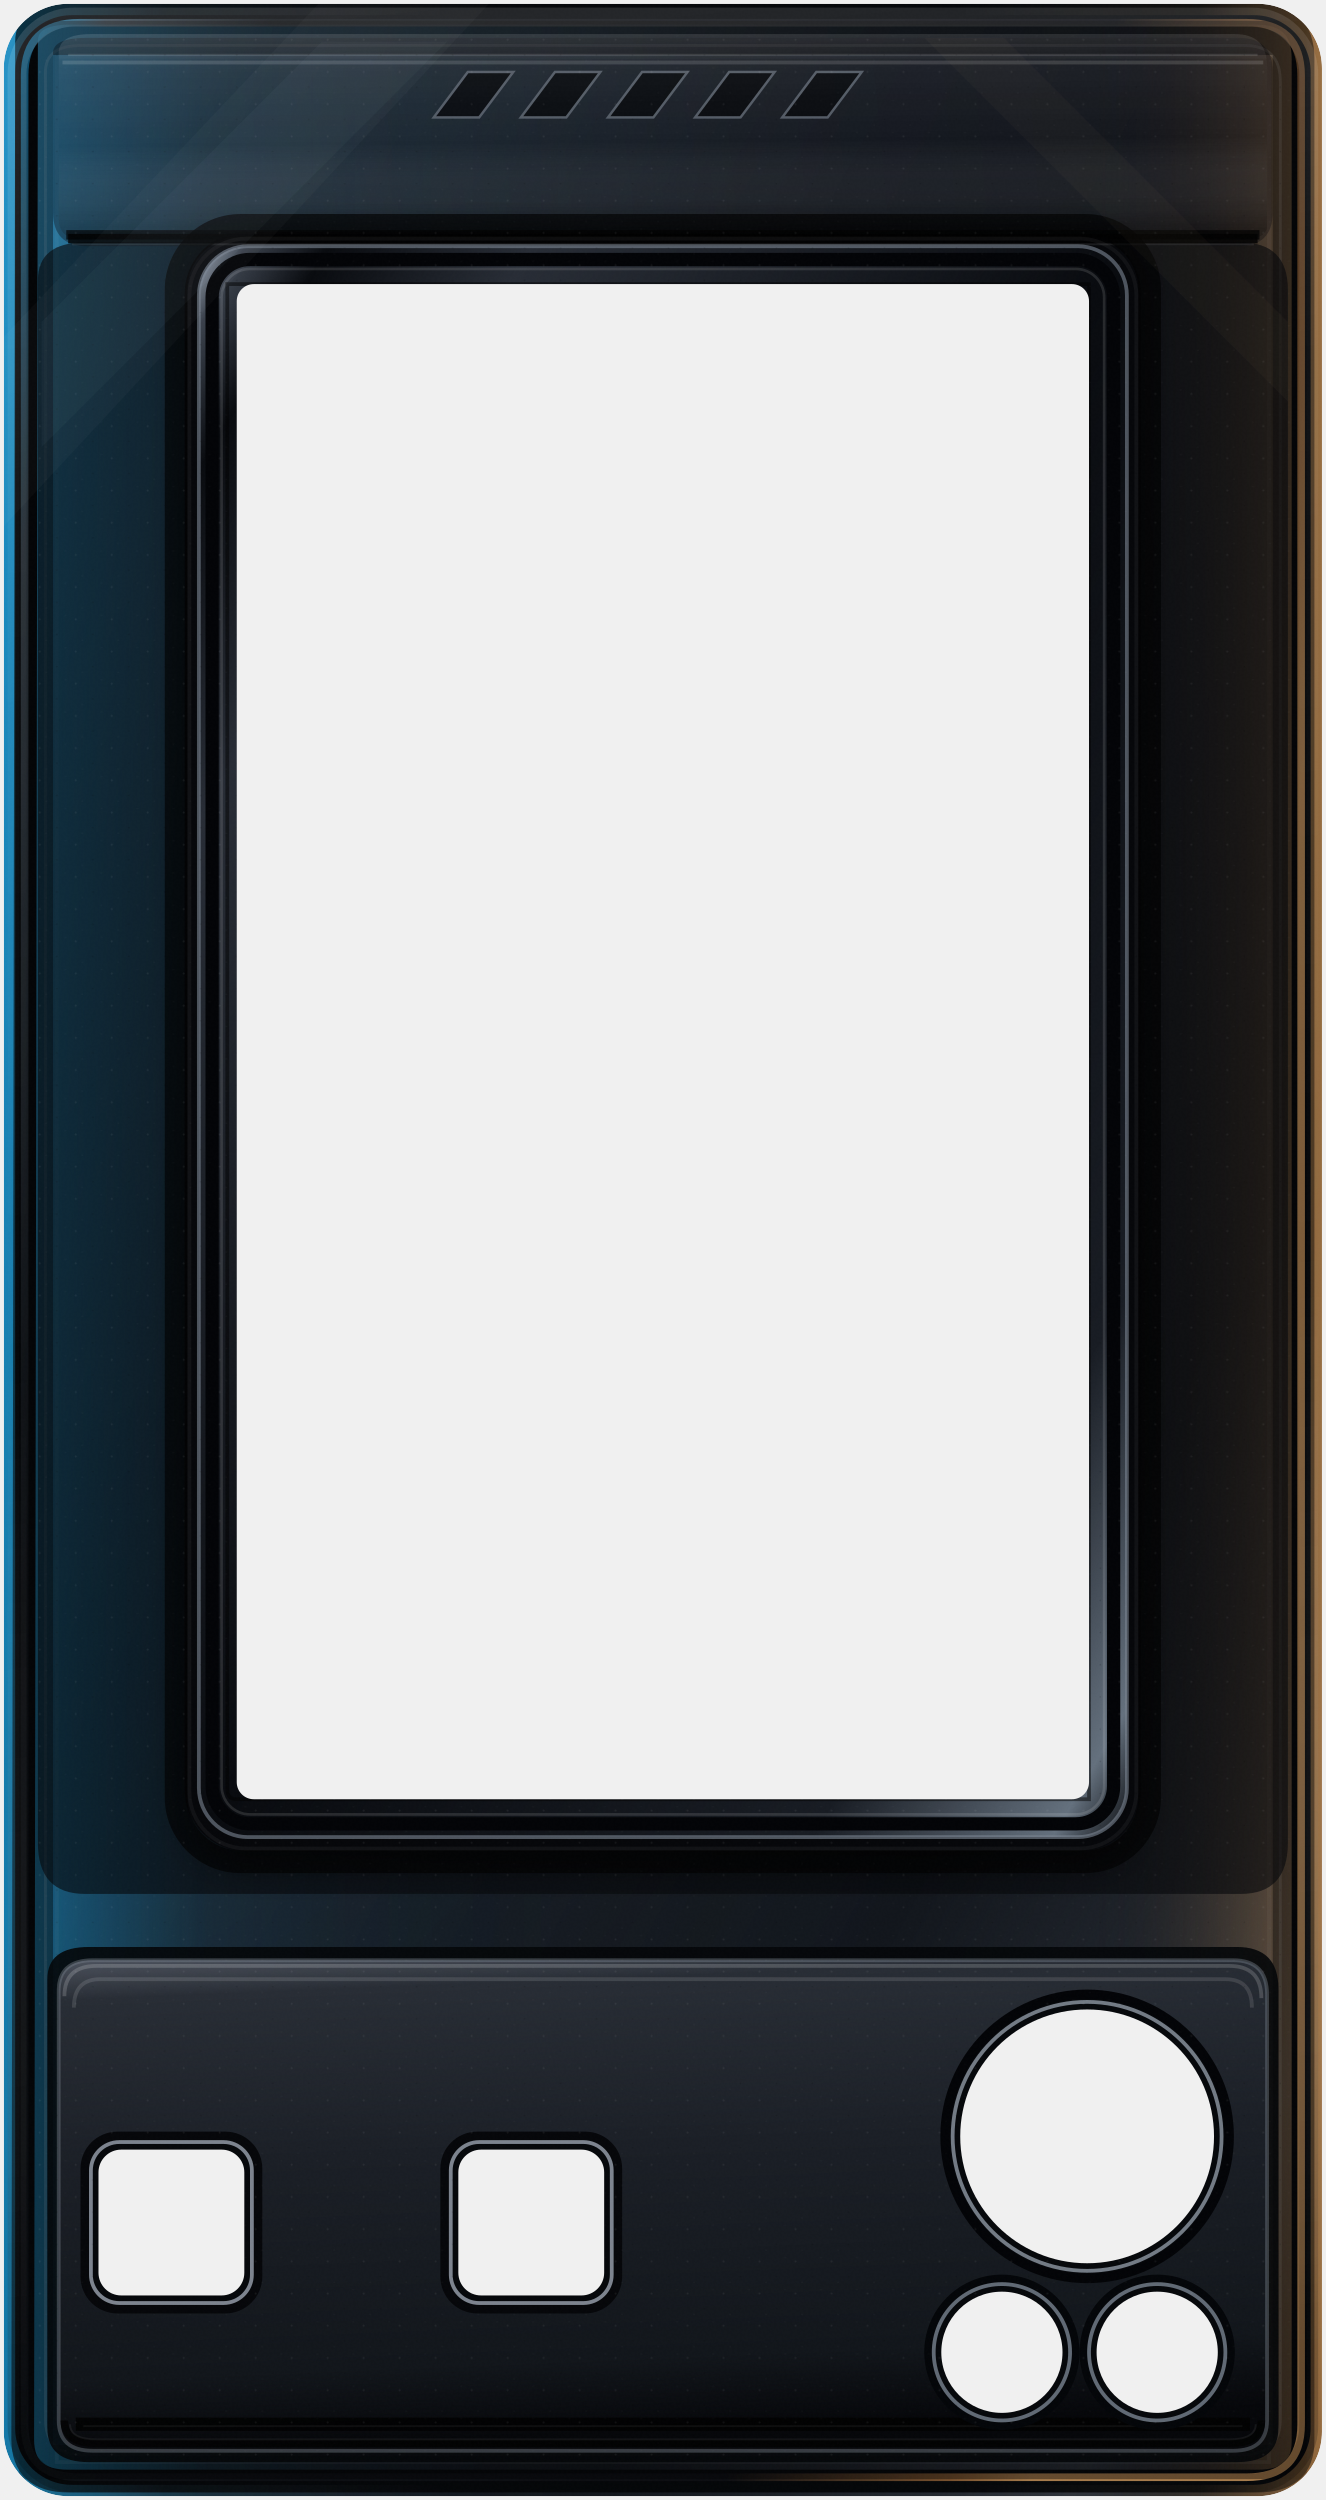
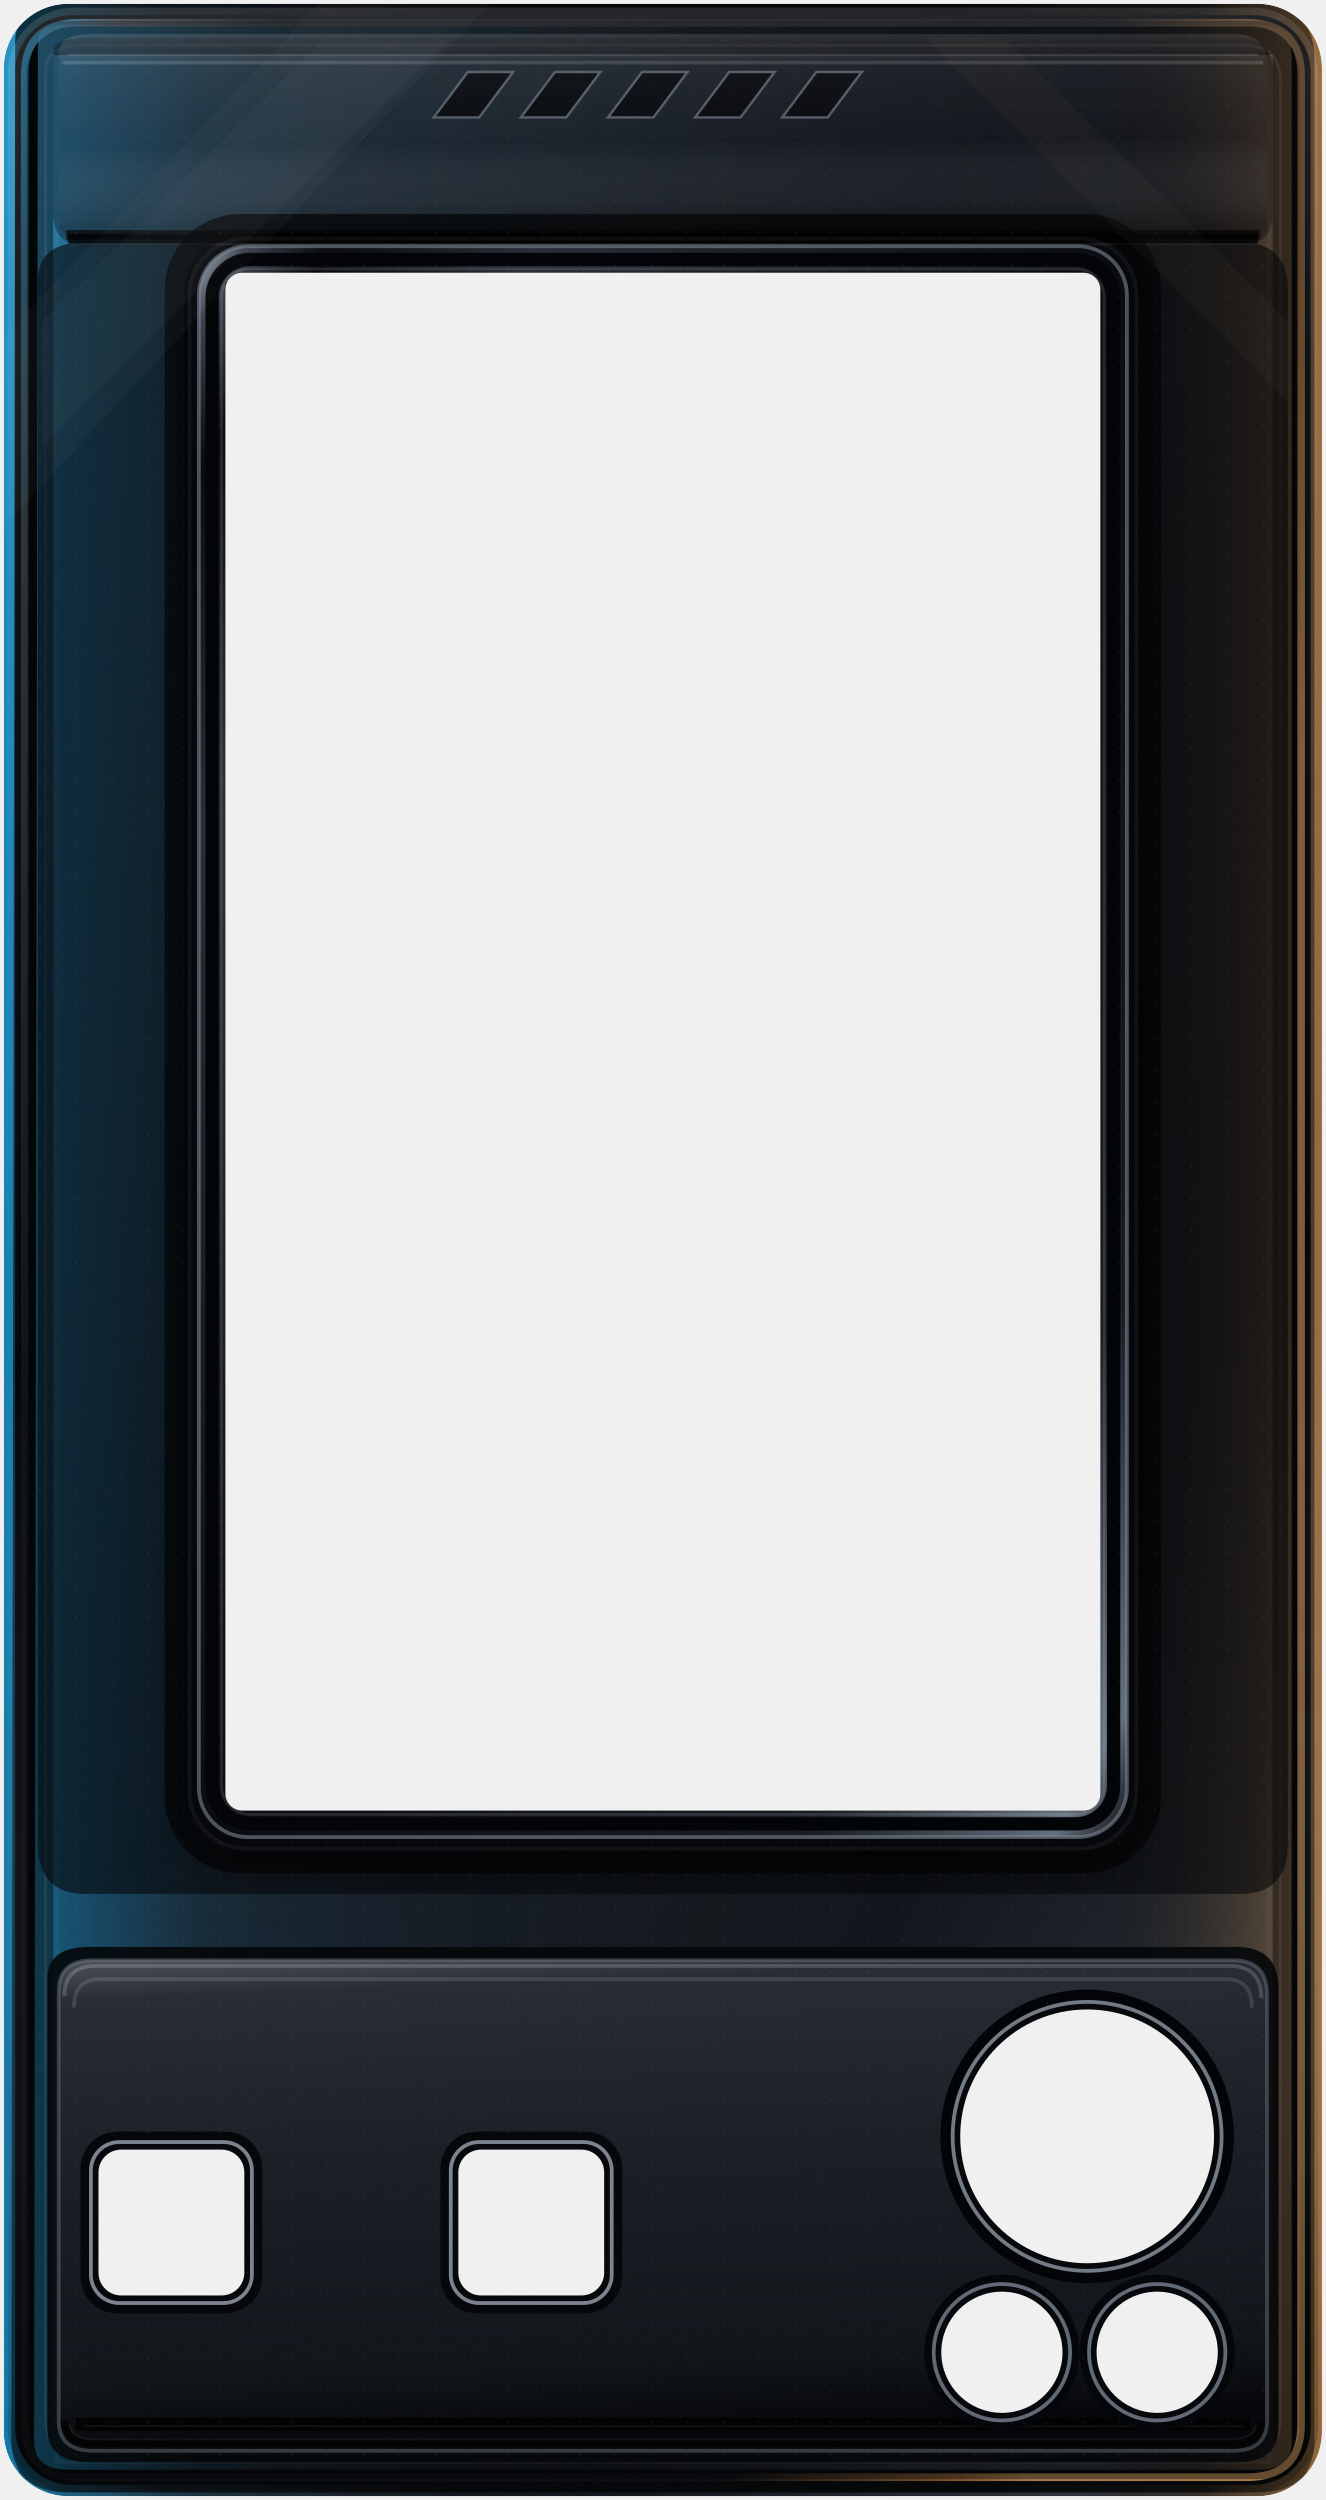
<svg xmlns="http://www.w3.org/2000/svg" viewBox="0 0 700 1320" preserveAspectRatio="none">
  <defs>
    <linearGradient id="shell" x1="0" y1="0" x2="1" y2="1">
      <stop stop-color="#555b65" />
      <stop offset=".12" stop-color="#30353d" />
      <stop offset=".36" stop-color="#1b1f26" />
      <stop offset=".72" stop-color="#11151b" />
      <stop offset=".9" stop-color="#292e36" />
      <stop offset="1" stop-color="#080a0e" />
    </linearGradient>
    <linearGradient id="edge" x1="0" y1="0" x2="1" y2=".3">
      <stop stop-color="#16a9ef" />
      <stop offset=".06" stop-color="#4a5965" />
      <stop offset=".18" stop-color="#11151a" />
      <stop offset=".78" stop-color="#111318" />
      <stop offset=".94" stop-color="#b77b43" />
      <stop offset="1" stop-color="#ffbd73" />
    </linearGradient>
    <linearGradient id="deck" x1="0" y1="0" x2=".1" y2="1">
      <stop stop-color="#4b515c" />
      <stop offset=".08" stop-color="#272c34" />
      <stop offset=".42" stop-color="#1a1e25" />
      <stop offset=".85" stop-color="#11151a" />
      <stop offset="1" stop-color="#050609" />
    </linearGradient>
    <linearGradient id="bezel" x1="0" y1="0" x2="1" y2="1">
      <stop stop-color="#9ba5b2" />
      <stop offset=".025" stop-color="#3a414c" />
      <stop offset=".07" stop-color="#080a0e" />
      <stop offset=".18" stop-color="#272c35" />
      <stop offset=".5" stop-color="#080a0e" />
      <stop offset=".83" stop-color="#171b22" />
      <stop offset=".96" stop-color="#64707d" />
      <stop offset="1" stop-color="#0a0c10" />
    </linearGradient>
    <linearGradient id="blueRim" x1="0" y1="0" x2="1" y2="0">
      <stop stop-color="#11b5ff" stop-opacity=".9" />
      <stop offset=".16" stop-color="#0a8bca" stop-opacity=".18" />
      <stop offset=".45" stop-color="#000" stop-opacity="0" />
      <stop offset=".82" stop-color="#000" stop-opacity="0" />
      <stop offset="1" stop-color="#ffb15e" stop-opacity=".72" />
    </linearGradient>
    <radialGradient id="softLight" cx="0" cy=".18" r="1">
      <stop stop-color="#168ac7" stop-opacity=".23" />
      <stop offset=".55" stop-color="#1477a7" stop-opacity=".04" />
      <stop offset="1" stop-color="#000" stop-opacity="0" />
    </radialGradient>
    <filter id="shadow" x="-25%" y="-25%" width="150%" height="150%">
      <feGaussianBlur stdDeviation="9" />
    </filter>
    <filter id="grain">
      <feTurbulence type="fractalNoise" baseFrequency=".72" numOctaves="2" seed="9" />
      <feColorMatrix values="0 0 0 0 .55 0 0 0 0 .57 0 0 0 0 .6 0 0 0 .12 0" />
    </filter>
    <mask id="cutouts" maskUnits="userSpaceOnUse" x="0" y="0" width="700" height="1320">
      <rect width="700" height="1320" fill="white" />
-       <rect x="125" y="150" width="450" height="800" rx="9" fill="black" />
+       <rect x="119" y="144" width="462" height="812" rx="9" fill="black" />
      <rect x="52" y="1135" width="77" height="77" rx="12" fill="black" />
      <rect x="242" y="1135" width="77" height="77" rx="12" fill="black" />
      <circle cx="574" cy="1128" r="67" fill="black" />
      <circle cx="529" cy="1242" r="32" fill="black" />
      <circle cx="611" cy="1242" r="32" fill="black" />
    </mask>
    <clipPath id="bodyClip">
      <rect x="2" y="2" width="696" height="1316" rx="34" />
    </clipPath>
  </defs>
  <g mask="url(#cutouts)" clip-path="url(#bodyClip)">
    <rect width="700" height="1320" fill="url(#shell)" />
    <rect width="700" height="1320" fill="url(#softLight)" />
    <rect width="700" height="1320" fill="url(#blueRim)" opacity=".55" />
    <path d="M14 22 Q14 7 37 7 H663 Q688 7 688 31 V1289 Q688 1310 664 1310 H36 Q12 1310 12 1288 Z" fill="none" stroke="#05070a" stroke-width="12" />
    <path d="M13 40 Q13 12 42 12 H658 Q687 12 687 40 V1280 Q687 1308 658 1308 H42 Q13 1308 13 1280 Z" fill="none" stroke="url(#edge)" stroke-width="4" opacity=".8" />
    <path d="M24 38 Q24 24 43 24 H657 Q676 24 676 43 V1277 Q676 1296 657 1296 H43 Q24 1296 24 1277 Z" fill="none" stroke="#ffffff" stroke-opacity=".13" stroke-width="1.5" />
    <rect x="19" y="20" width="662" height="1280" fill="none" stroke="#000" stroke-opacity=".4" stroke-width="18" />
    <path d="M30 30 H670 V1300 H30 Z" fill="none" stroke="#ffffff" stroke-opacity=".035" stroke-width="2" />
    <path d="M28 28 Q28 20 46 20 H654 Q672 20 672 38 V112 Q672 130 654 130 H46 Q28 130 28 112 Z" fill="#07090d" opacity=".36" />
    <path d="M33 33 H667" stroke="#ffffff" stroke-opacity=".14" stroke-width="2" />
    <path d="M35 124 H665" stroke="#000" stroke-opacity=".7" stroke-width="5" />
    <g opacity=".88" fill="#05070a" stroke="#59616c" stroke-width="1.3">
      <path d="M247 38 l24 0 -18 24 -24 0 Z" />
      <path d="M293 38 l24 0 -18 24 -24 0 Z" />
      <path d="M339 38 l24 0 -18 24 -24 0 Z" />
      <path d="M385 38 l24 0 -18 24 -24 0 Z" />
      <path d="M431 38 l24 0 -18 24 -24 0 Z" />
    </g>
    <path d="M20 148 Q20 128 45 128 H655 Q680 128 680 153 V973 Q680 1000 655 1000 H45 Q20 1000 20 973 Z" fill="#05070a" opacity=".62" />
    <rect x="98" y="124" width="504" height="862" rx="31" fill="#000" opacity=".5" filter="url(#shadow)" />
    <rect x="101" y="126" width="498" height="848" rx="29" fill="#06080c" stroke="#050609" stroke-width="7" />
    <rect x="105" y="130" width="490" height="840" rx="26" fill="url(#bezel)" stroke="#77818e" stroke-opacity=".62" stroke-width="2" />
    <rect x="112" y="137" width="476" height="826" rx="20" fill="none" stroke="#020306" stroke-width="7" />
    <rect x="117" y="142" width="466" height="816" rx="15" fill="none" stroke="#ffffff" stroke-opacity=".12" stroke-width="1.4" />
    <path d="M120 150 H575 V950 H125 Q120 950 120 945 Z" fill="none" stroke="#000" stroke-opacity=".5" stroke-width="2" />
    <path d="M25 1045 Q25 1028 47 1028 H653 Q675 1028 675 1050 V1282 Q675 1300 653 1300 H47 Q25 1300 25 1282 Z" fill="#030508" opacity=".9" />
    <path d="M31 1051 Q31 1035 49 1035 H651 Q669 1035 669 1053 V1278 Q669 1294 651 1294 H49 Q31 1294 31 1278 Z" fill="url(#deck)" stroke="#737b87" stroke-opacity=".45" stroke-width="2" />
    <path d="M39 1060 Q39 1045 53 1045 H647 Q661 1045 661 1060" fill="none" stroke="#ffffff" stroke-opacity=".12" stroke-width="2" />
    <path d="M40 1280 H660" stroke="#000" stroke-opacity=".85" stroke-width="7" />
    <path d="M44 1281 H656" stroke="#ffffff" stroke-opacity=".05" stroke-width="1" />
    <rect x="45" y="1128" width="91" height="91" rx="17" fill="#05070a" stroke="#050609" stroke-width="5" />
    <rect x="48" y="1131" width="85" height="85" rx="15" fill="none" stroke="#9aa3af" stroke-opacity=".8" stroke-width="2" />
    <rect x="235" y="1128" width="91" height="91" rx="17" fill="#05070a" stroke="#050609" stroke-width="5" />
    <rect x="238" y="1131" width="85" height="85" rx="15" fill="none" stroke="#9aa3af" stroke-opacity=".8" stroke-width="2" />
    <circle cx="574" cy="1128" r="75" fill="#05070a" stroke="#020306" stroke-width="5" />
    <circle cx="574" cy="1128" r="71" fill="none" stroke="#858e9a" stroke-opacity=".85" stroke-width="2" />
    <circle cx="529" cy="1242" r="39" fill="#05070a" stroke="#030508" stroke-width="4" />
    <circle cx="529" cy="1242" r="36" fill="none" stroke="#7f8997" stroke-opacity=".75" stroke-width="2" />
    <circle cx="611" cy="1242" r="39" fill="#05070a" stroke="#030508" stroke-width="4" />
    <circle cx="611" cy="1242" r="36" fill="none" stroke="#7f8997" stroke-opacity=".75" stroke-width="2" />
    <defs>
      <linearGradient id="rimSweep" x1="0" y1="0" x2="1" y2="0">
        <stop offset="0" stop-color="#16baff" stop-opacity=".52" />
        <stop offset=".12" stop-color="#6ed4ff" stop-opacity=".12" />
        <stop offset=".34" stop-color="#ffffff" stop-opacity="0" />
        <stop offset=".72" stop-color="#ffffff" stop-opacity="0" />
        <stop offset=".91" stop-color="#ffbc70" stop-opacity=".1" />
        <stop offset="1" stop-color="#ffb35f" stop-opacity=".62" />
      </linearGradient>
      <linearGradient id="topSheen" x1="0" y1="0" x2=".05" y2="1">
        <stop offset="0" stop-color="#ffffff" stop-opacity=".17" />
        <stop offset=".18" stop-color="#ffffff" stop-opacity=".055" />
        <stop offset=".55" stop-color="#ffffff" stop-opacity="0" />
        <stop offset="1" stop-color="#000000" stop-opacity=".25" />
      </linearGradient>
      <linearGradient id="screenAO" x1="0" y1="0" x2="0" y2="1">
        <stop offset="0" stop-color="#000000" stop-opacity=".7" />
        <stop offset=".06" stop-color="#000000" stop-opacity=".12" />
        <stop offset=".9" stop-color="#000000" stop-opacity=".08" />
        <stop offset="1" stop-color="#000000" stop-opacity=".8" />
      </linearGradient>
      <pattern id="micrograin" width="19" height="17" patternUnits="userSpaceOnUse">
        <circle cx="2" cy="4" r=".55" fill="#ffffff" opacity=".17" />
        <circle cx="11" cy="12" r=".45" fill="#000000" opacity=".38" />
        <path d="M15 2h1 M5 15h1" stroke="#ffffff" stroke-opacity=".08" stroke-width=".5" />
      </pattern>
    </defs>
    <rect x="4" y="4" width="692" height="1312" rx="34" fill="none" stroke="url(#rimSweep)" stroke-width="8" opacity=".48" />
    <rect x="9" y="9" width="682" height="1302" rx="30" fill="none" stroke="url(#topSheen)" stroke-width="10" opacity=".75" />
    <path d="M31 28 Q31 18 48 18 H652 Q669 18 669 35 V119 Q669 126 658 126 H42 Q31 126 31 115 Z" fill="url(#topSheen)" opacity=".78" />
    <path d="M36 29 H664" stroke="#ffffff" stroke-opacity=".12" stroke-width="1.2" />
    <path d="M36 126 H664" stroke="#000000" stroke-opacity=".8" stroke-width="5" />
    <path d="M38 129 H662" stroke="#ffffff" stroke-opacity=".08" stroke-width="1" />
    <rect x="93" y="119" width="514" height="864" rx="34" fill="none" stroke="#000000" stroke-opacity=".66" stroke-width="12" />
    <rect x="100" y="126" width="500" height="850" rx="30" fill="none" stroke="#ffffff" stroke-opacity=".045" stroke-width="2" />
    <rect x="18" y="18" width="664" height="1284" rx="30" fill="url(#micrograin)" opacity=".34" />
    <path d="M34 1054 Q34 1038 51 1038 H649 Q666 1038 666 1055" fill="none" stroke="#ffffff" stroke-opacity=".17" stroke-width="2" />
    <path d="M34 1278 Q34 1290 50 1290 H650 Q666 1290 666 1278" fill="none" stroke="#000000" stroke-opacity=".75" stroke-width="4" />
    <path d="M37 1280 Q37 1288 51 1288 H649 Q663 1288 663 1280" fill="none" stroke="#ffffff" stroke-opacity=".06" stroke-width="1" />
    <path d="M22 170 L170 22 H236 L22 236 Z" fill="#b8e7ff" opacity=".035" />
    <path d="M680 170 L530 20 H488 L680 212 Z" fill="#ffc98d" opacity=".03" />
    <path d="M0 180 L170 0 H260 L0 280 Z" fill="#ffffff" opacity=".025" />
    <rect width="700" height="1320" filter="url(#grain)" opacity=".13" />
  </g>
</svg>
